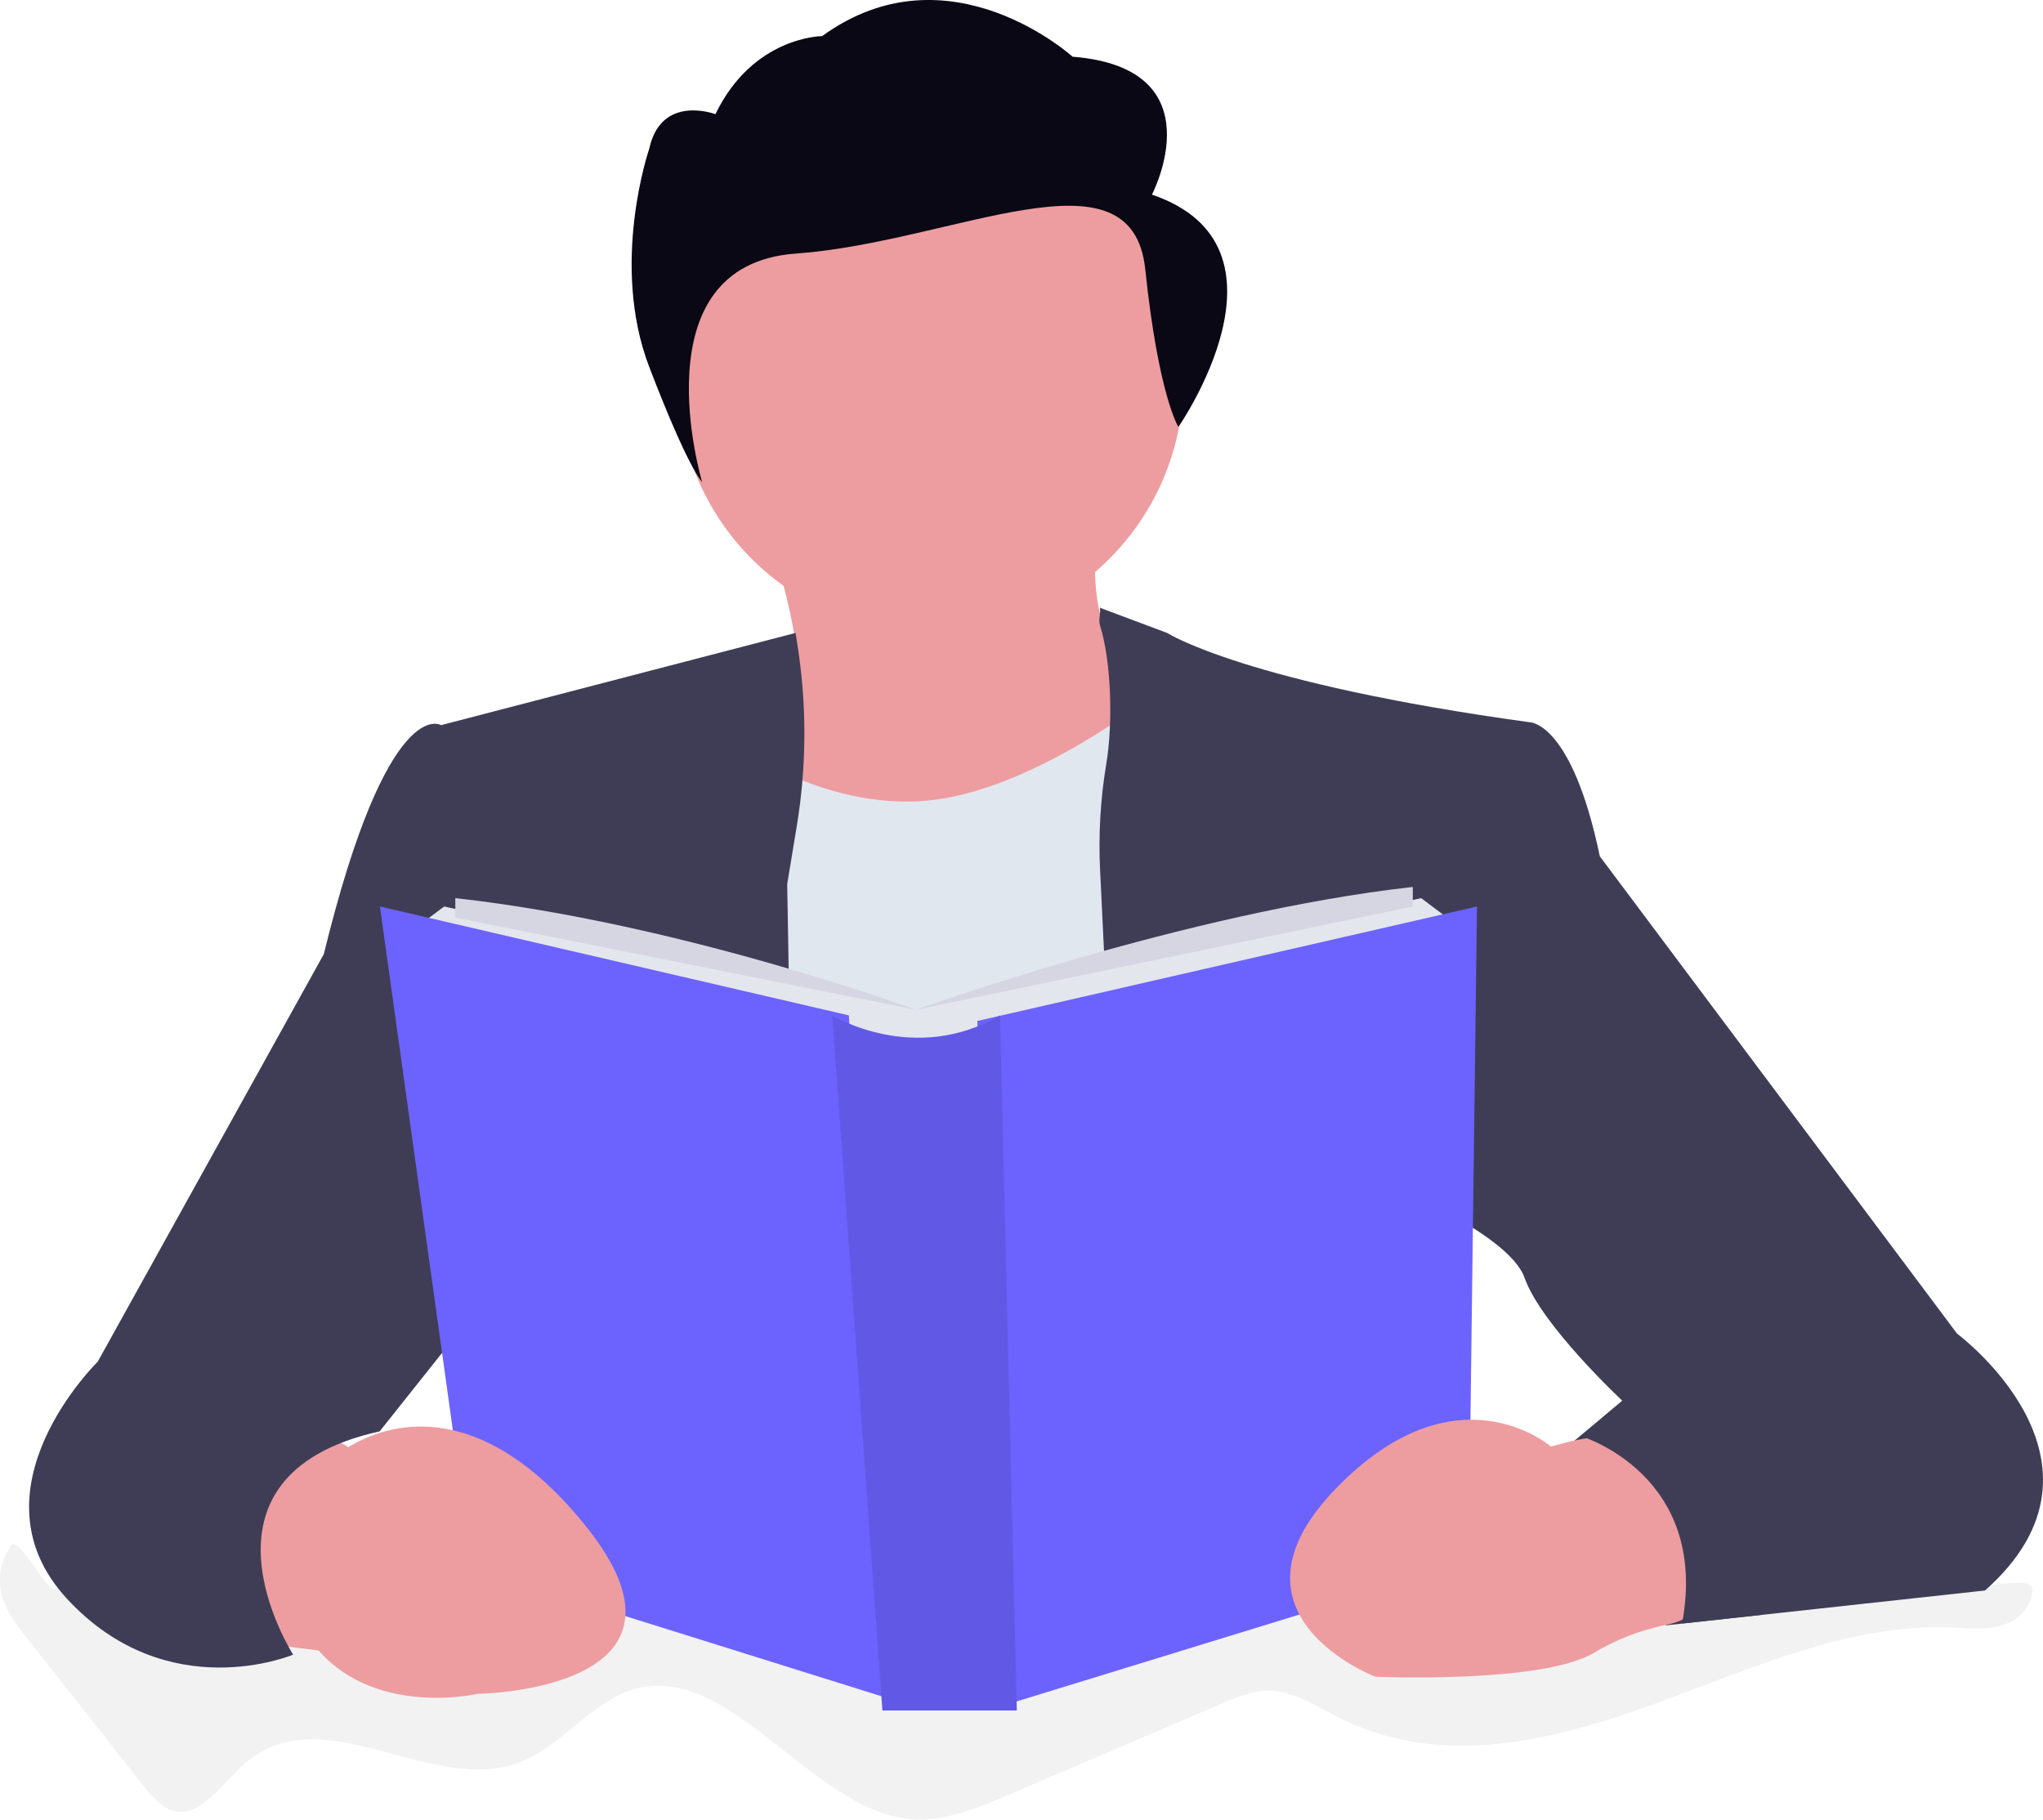
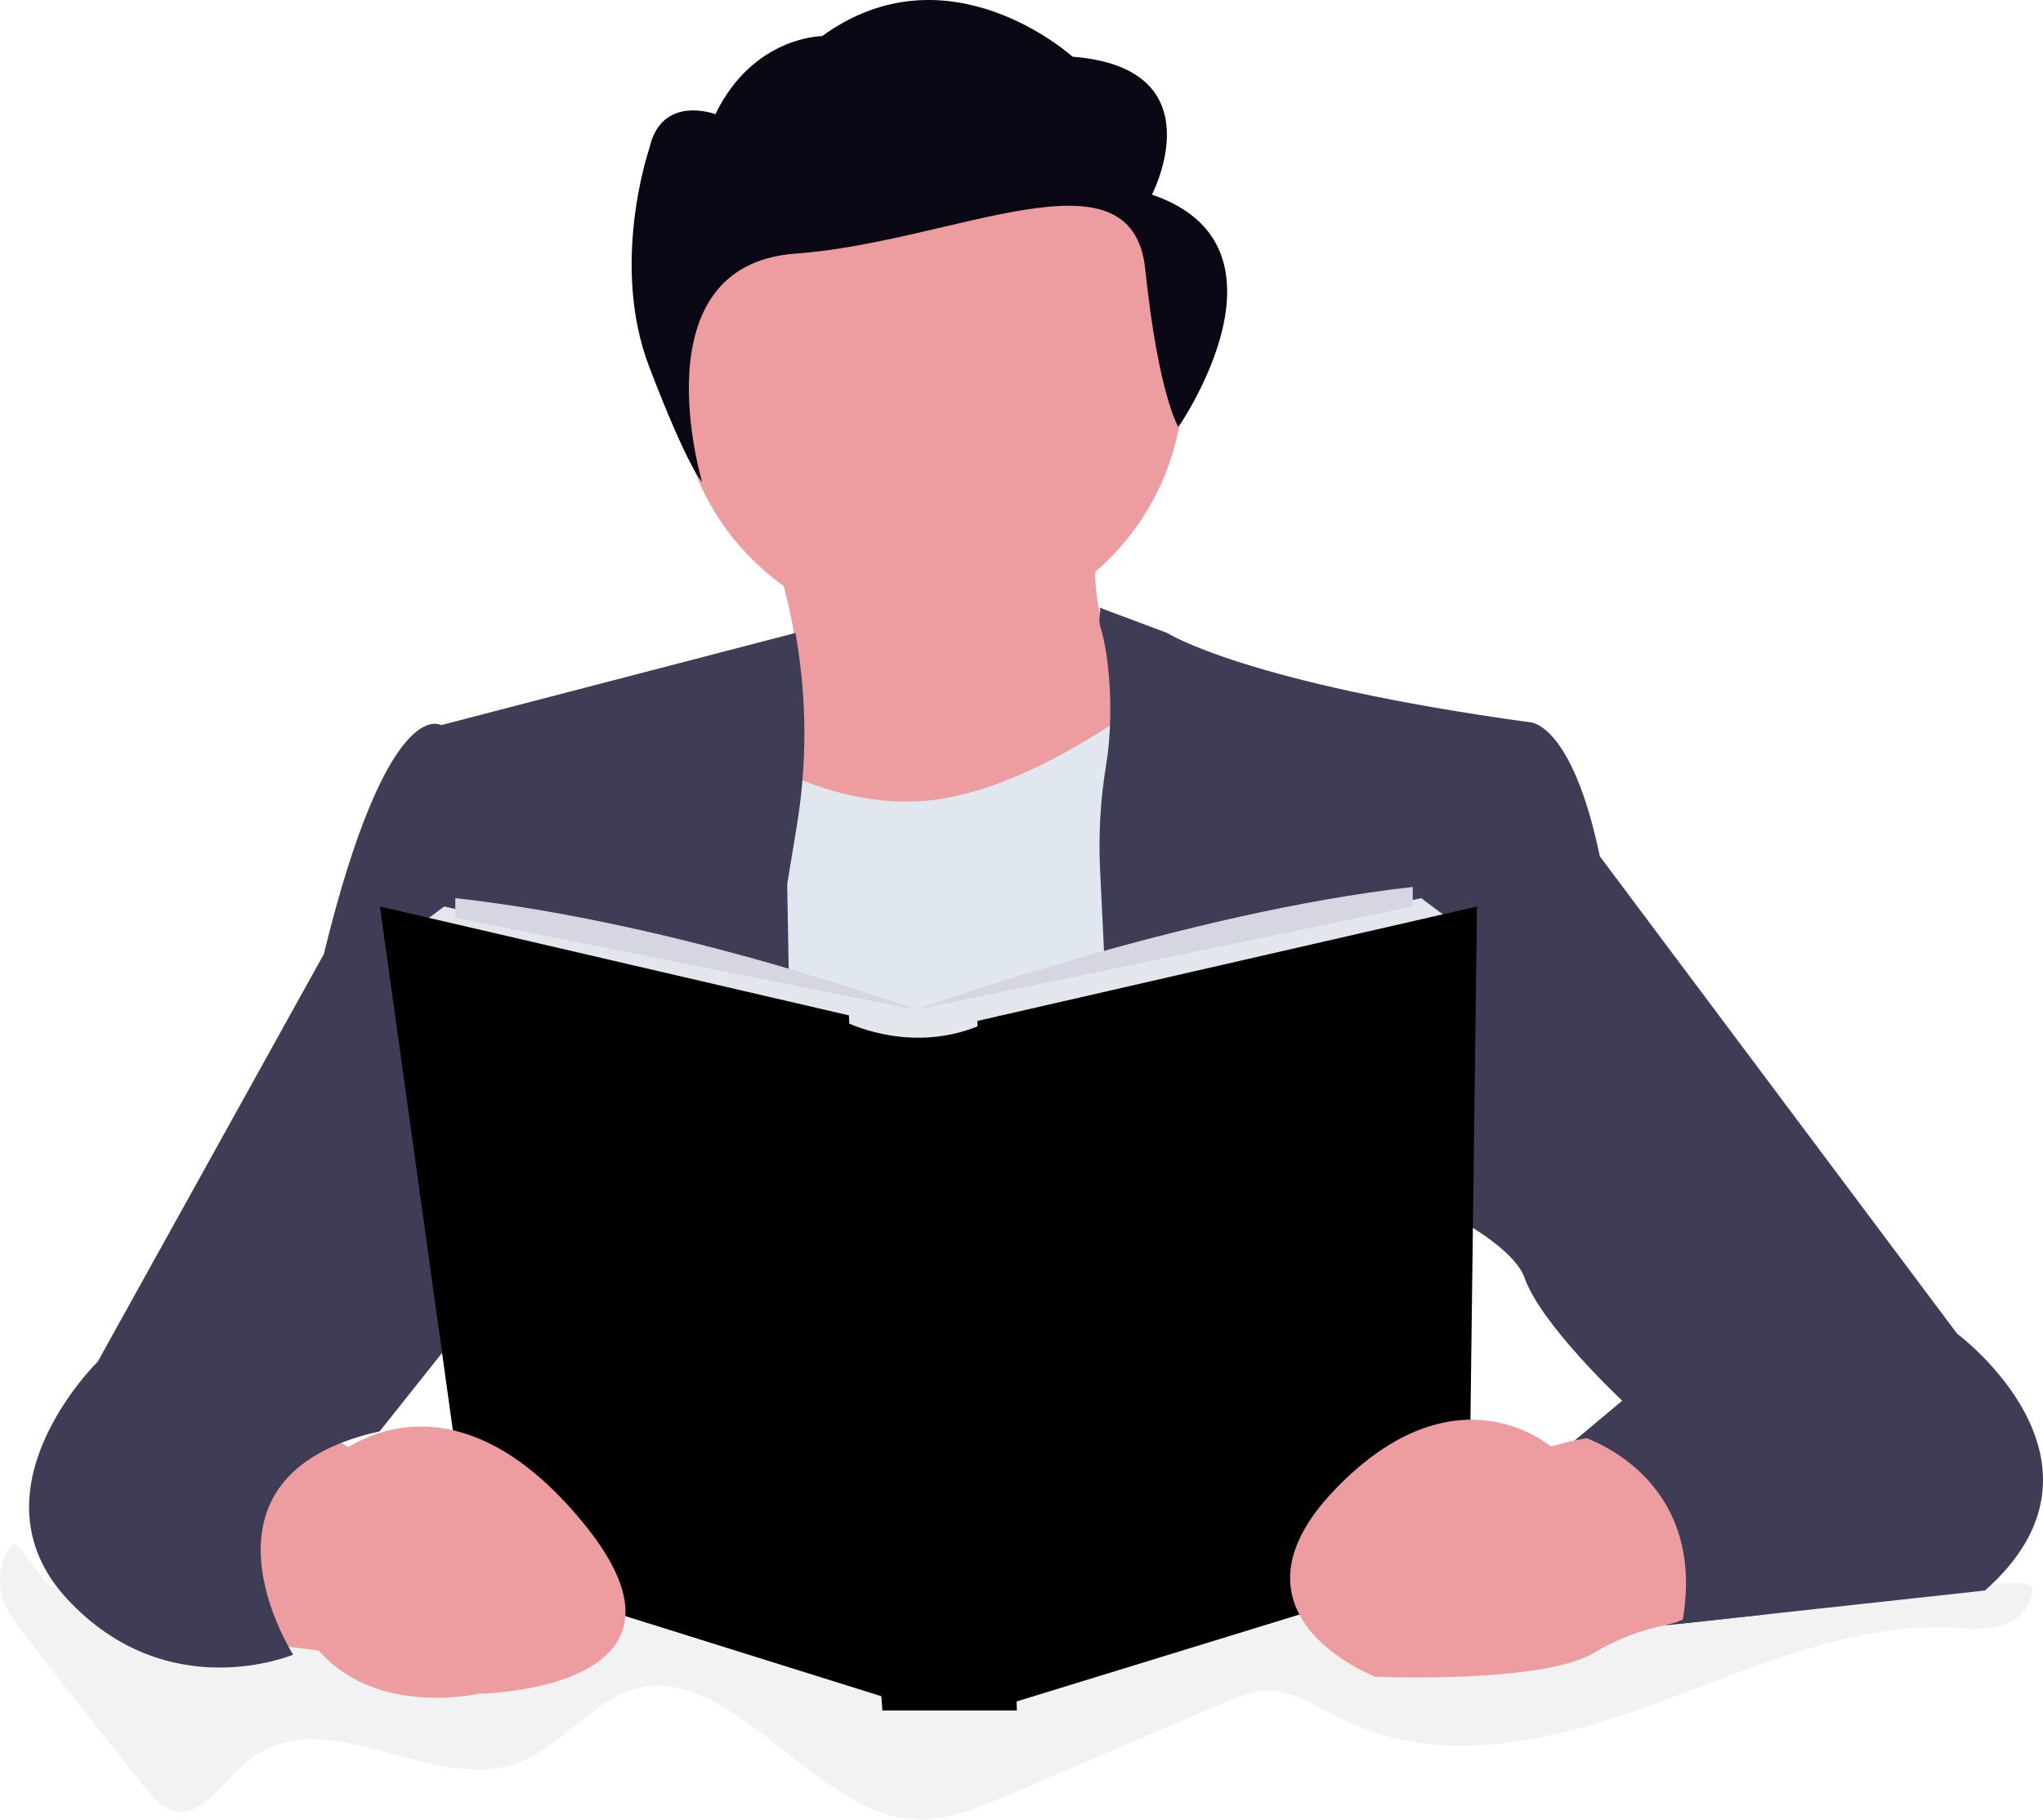
<svg xmlns="http://www.w3.org/2000/svg" width="800" height="712.457" viewBox="0 0 800 712.457">
  <g transform="translate(-503.861 -308.788)">
    <g transform="translate(503.861 895.767)">
      <path d="M159.185,787.323c1.143,7.024,5.212,12.374,9.074,17.28l45.959,58.264c3.694,4.69,7.665,9.566,12.63,10.837,10.374,2.749,18.719-10.571,27.585-18.364,31.526-27.7,74.608,14.472,110.242-1.655,14.256-6.453,25.8-21.782,40.334-26.974,38.472-13.793,71.071,47.141,110.794,50.245,13.044.985,25.841-4.374,38.3-9.7l83.13-35.585c5.773-2.473,11.645-4.926,17.733-5.074,10.226-.177,19.753,6.4,29.378,11.143,38.747,19.093,81.771,8.788,121.572-5.675s79.889-33.073,121.03-29.989c10.709.808,24.856.128,27.782-13.921,1.744-8.354-21.792.4-27.24-4.1s7.517-23.29,1.163-24.088c-36.974-4.63-74.648-4.758-110.784,6.9-18.719,6.029-37.132,15.211-56.353,17.093-20.039,1.97-39.969-4.1-59.643-9.615-49.821-13.97-100.489-24.63-151.354-22.462-90.4,3.941-179.442,48.53-269.39,35.6a229.244,229.244,0,0,1-76.253-25.536c-12.138-6.552-11.6,16.65-23.98,24.462-4.029,2.542-14.581-21.162-17.733-16.6A23.171,23.171,0,0,0,159.185,787.323Z" transform="translate(-158.832 -751.595)" fill="#f2f2f2" />
    </g>
    <path d="M165.886,780.652l26.236,3.281,15.3-75.426L177.9,691.01,139.65,732.555Z" transform="translate(440.84 171.669)" fill="#ed9da0" />
    <path d="M617.592,425.122l-63.4,56.845S431.766,509.3,462.376,471.032c17.339-21.674,15.034-54.57,9.773-79.022a205.013,205.013,0,0,0-9.773-32.511s157.433-95.061,135.572-22.906c-6.482,21.4-7.389,37.9-5.468,50.511C597.071,417.014,617.592,425.122,617.592,425.122Z" transform="translate(341.081 156.63)" fill="#ed9da0" />
    <path d="M347.13,419.961V644.042l215.342-17.487L526.4,398.1s-50.028,42.449-94.847,47.915S347.13,419.961,347.13,419.961Z" transform="translate(437.767 176.008)" fill="#e1e7ef" />
    <path d="M595.511,391.332l26.34,9.868s30.61,19.7,142.1,34.984c0,0,16.393,0,27.329,52.471l139.9,186.92s67.771,50.245,10.936,100.568L817,789.808s72.145-68.865-37.161-71.052l20.226-16.945s-31.7-29.556-38.255-48.1-60.1-39.348-60.1-39.348l6.561,157.4-98.489,15.28L595.6,494.153a194.51,194.51,0,0,1,2.364-41.309c2.916-17.306,1.772-41.443-2.364-54.431-.786-2.474.338-5.112-.084-7.081C595.471,391.036,596.154,391.632,595.511,391.332Z" transform="translate(339.039 155.42)" fill="#3f3d56" />
    <path d="M469.057,401.34,330.234,437.457s-20.768-13.113-45.91,89.652l-88.539,159.6s-51.417,50.245-12.009,92.844,88.539,21.861,88.539,21.861-44.816-69.948,33.89-87.445l29.556-37.161,133.355,15.3-3.34-192.387,3.7-22.423a222.653,222.653,0,0,0,0-73.209Z" transform="translate(346.337 155.271)" fill="#3f3d56" />
    <path d="M238.2,489.08l-13.123,9.832L422.935,549.2V529.522Z" transform="translate(439.575 174.66)" fill="#e4e6ed" />
    <path d="M623.765,485.75l13.113,9.842L425.91,549.147V529.473Z" transform="translate(436.6 174.709)" fill="#e4e6ed" />
-     <path d="M212.88,489.08l183.639,42.629,13.113,266.72L248.948,748.145Z" transform="translate(439.755 174.66)" fill="#6c63ff" />
-     <path d="M645.988,489.08,450.32,533.9l10.926,267.813,181.462-55.752Z" transform="translate(436.238 174.66)" fill="#6c63ff" />
-     <path d="M489.1,553.35s32.058,19.7,65.761,0l6.561,272.188H508.784Z" transform="translate(340.612 153.019)" fill="#6c63ff" />
+     <path d="M212.88,489.08l183.639,42.629,13.113,266.72L248.948,748.145Z" transform="translate(439.755 174.66)" fill="currentColor" />
+     <path d="M645.988,489.08,450.32,533.9l10.926,267.813,181.462-55.752Z" transform="translate(436.238 174.66)" fill="currentColor" />
+     <path d="M489.1,553.35s32.058,19.7,65.761,0l6.561,272.188H508.784Z" transform="translate(340.612 153.019)" fill="currentColor" />
    <path d="M489.1,553.35s32.058,19.7,65.761,0l6.561,272.188H508.784Z" transform="translate(340.612 153.019)" opacity="0.1" />
    <path d="M339.32,506.75V514.4l180.358,36.068S427.859,516.582,339.32,506.75Z" transform="translate(342.831 153.709)" fill="#d6d6e3" />
    <path d="M716.965,502.31v7.655L522.39,550.407S628.406,512.152,716.965,502.31Z" transform="translate(340.119 153.775)" fill="#d6d6e3" />
    <path d="M778.959,723.045l-5.7,1.537S736.1,692.071,688.745,741.33,704.508,814.7,704.508,814.7s65.022,2.788,85.445-9.29a89.882,89.882,0,0,1,28.462-11.024,29.083,29.083,0,0,0,15.94-8.995h0a38.038,38.038,0,0,0,9.517-31.368h0a38.038,38.038,0,0,0-27.979-31.152h0A72.076,72.076,0,0,0,778.959,723.045Z" transform="translate(337.916 150.639)" fill="#ed9da0" />
    <path d="M291.29,728.484s43.723-39.348,97.287,26.236-41.545,66.707-41.545,66.707-51.417,11.99-71.052-30.639S291.29,728.484,291.29,728.484Z" transform="translate(343.858 150.598)" fill="#ed9da0" />
    <path d="M786.39,720.3s50.826,14.837,39.93,73.485l30.718-3.35,6.483-29.822-13.113-41.536-25.142-9.852Z" transform="translate(336.209 150.71)" fill="#3f3d56" />
    <ellipse cx="99.014" cy="99.014" rx="99.014" ry="99.014" transform="translate(769.213 358.583)" fill="#ed9da0" />
    <path d="M580.532,229.85s25.9-49.507-31.077-54.008c0,0-48.571-44.06-98.078-8.055,0,0-27,0-41.771,30.558,0,0-21.238-8.055-25.906,13.5,0,0-15.541,45.006,0,85.512s20.7,45.006,20.7,45.006-25.537-84.922,36.622-89.423,131.716-43.346,136.9,6.161S590.9,320.809,590.9,320.809,640.1,250.1,580.532,229.85Z" transform="translate(374.404 155.151)" fill="#090814" />
  </g>
</svg>
